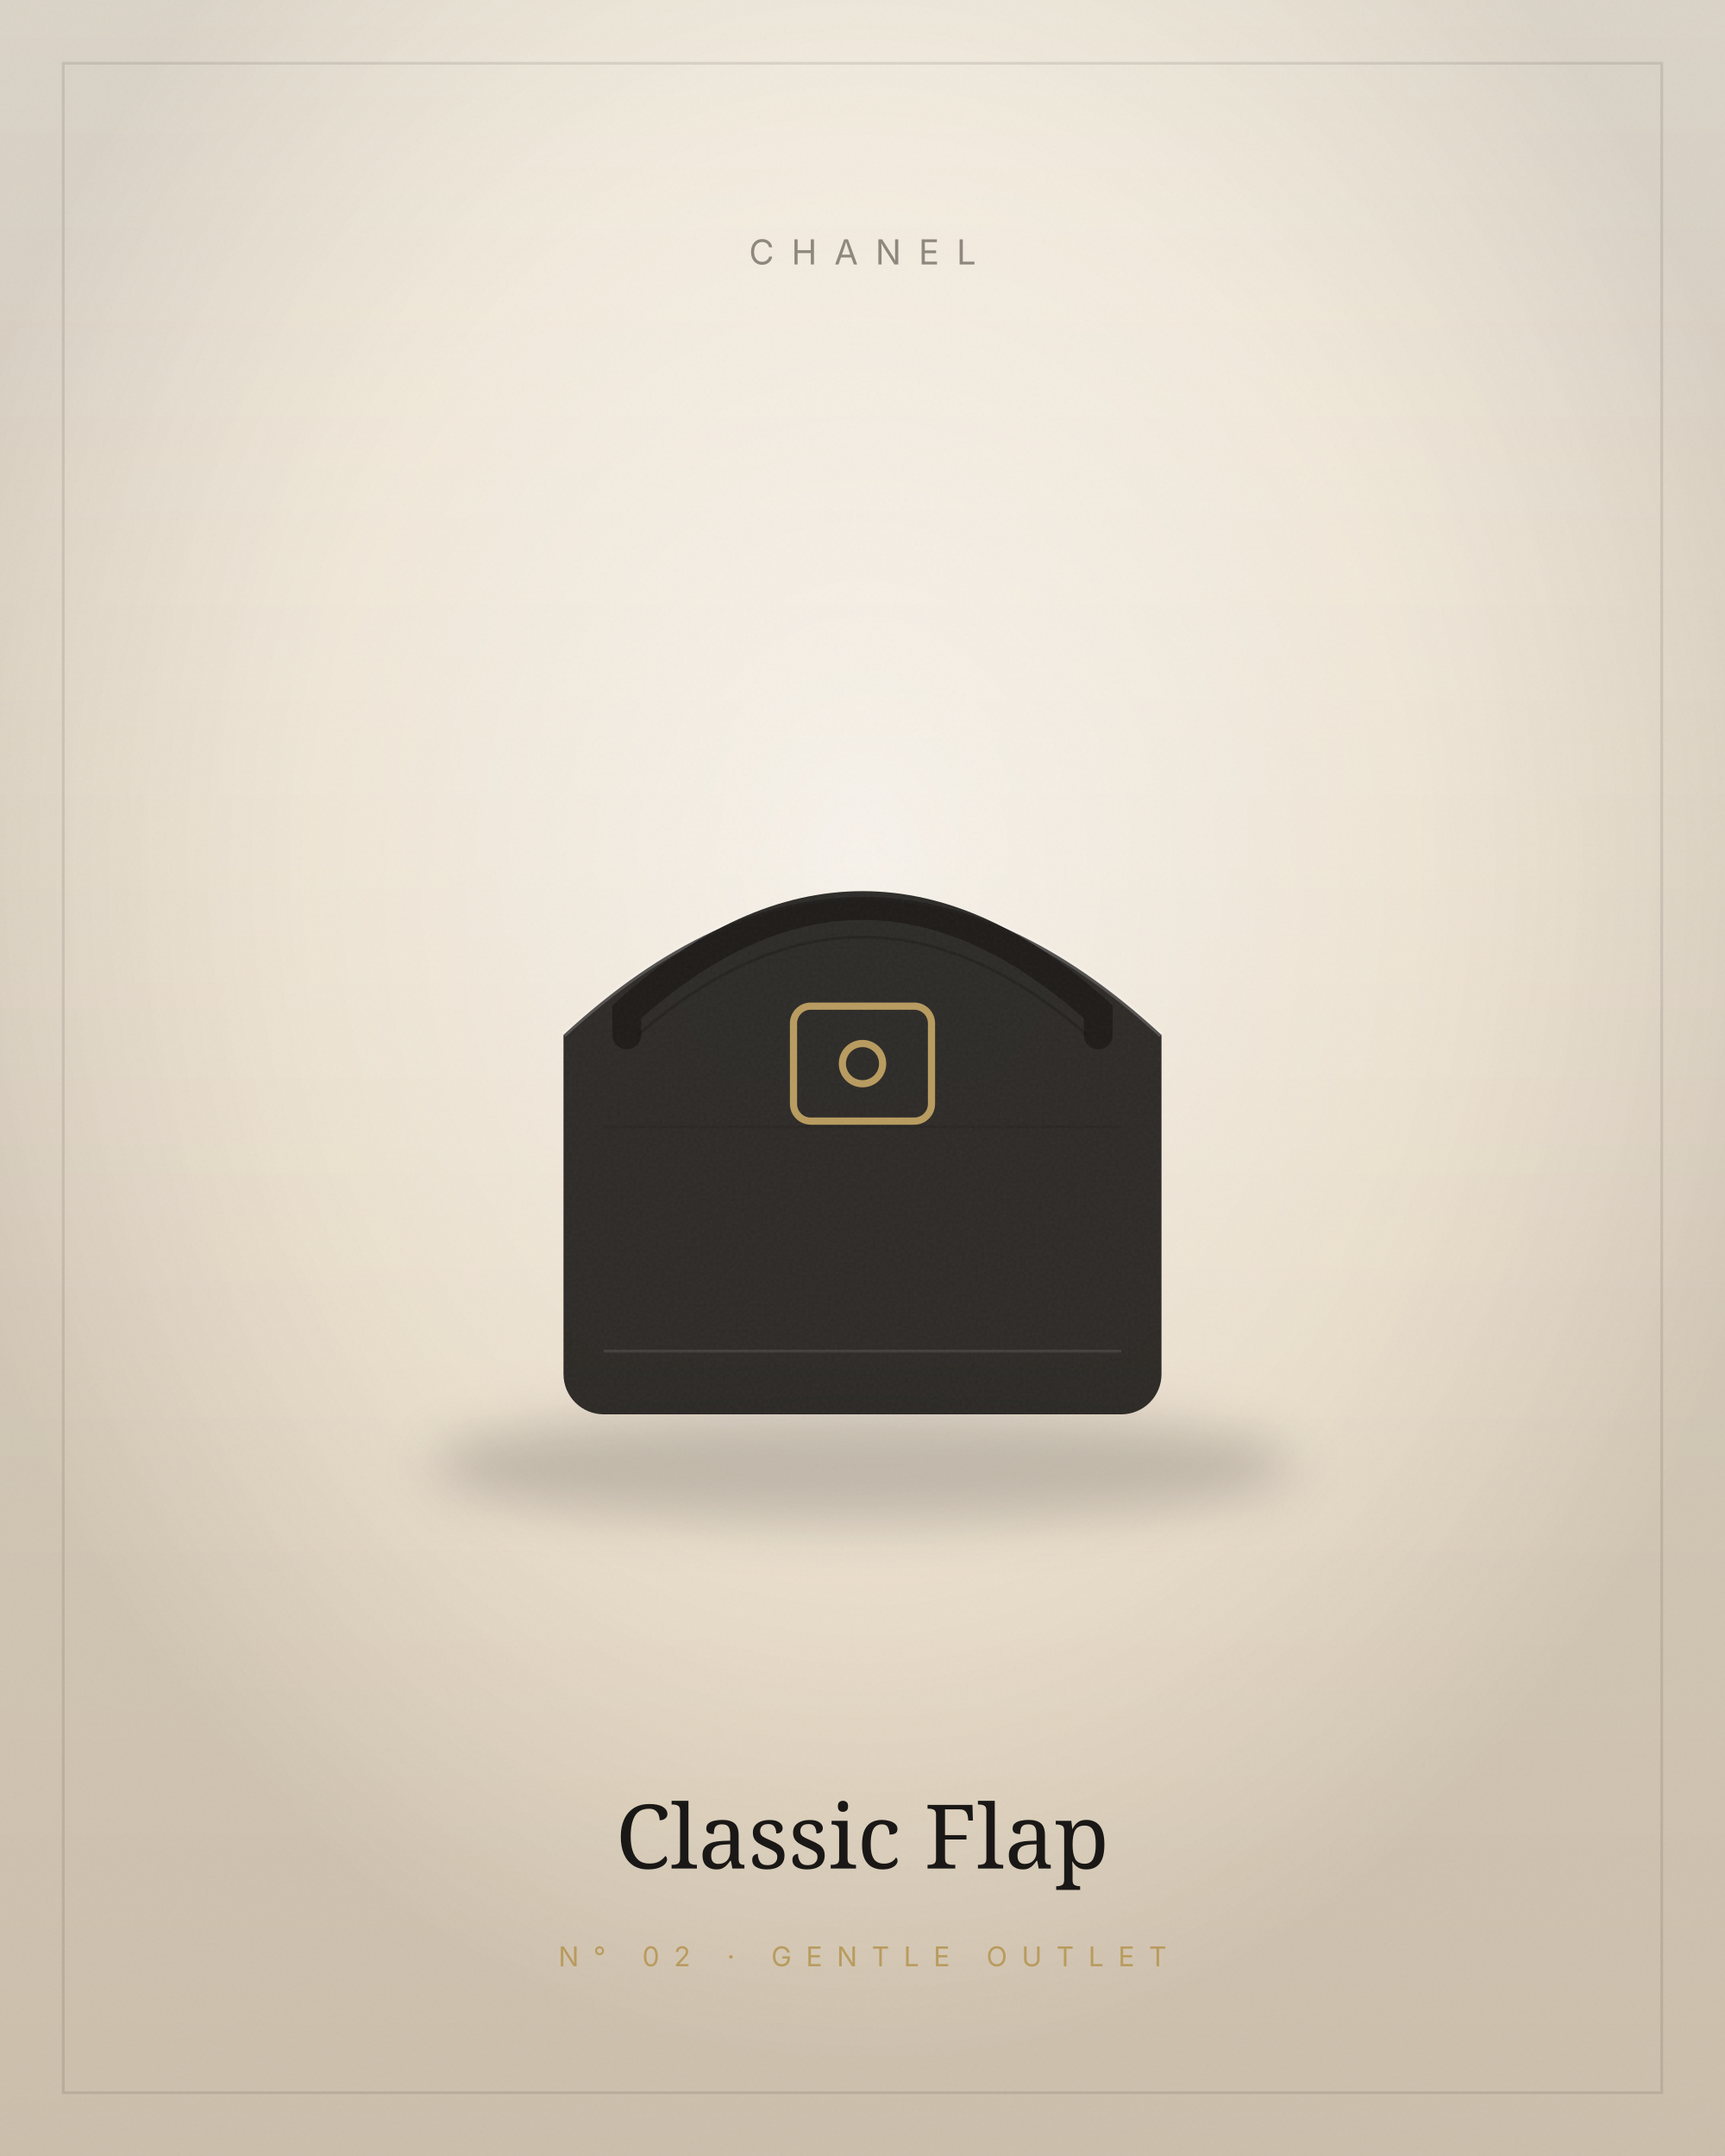
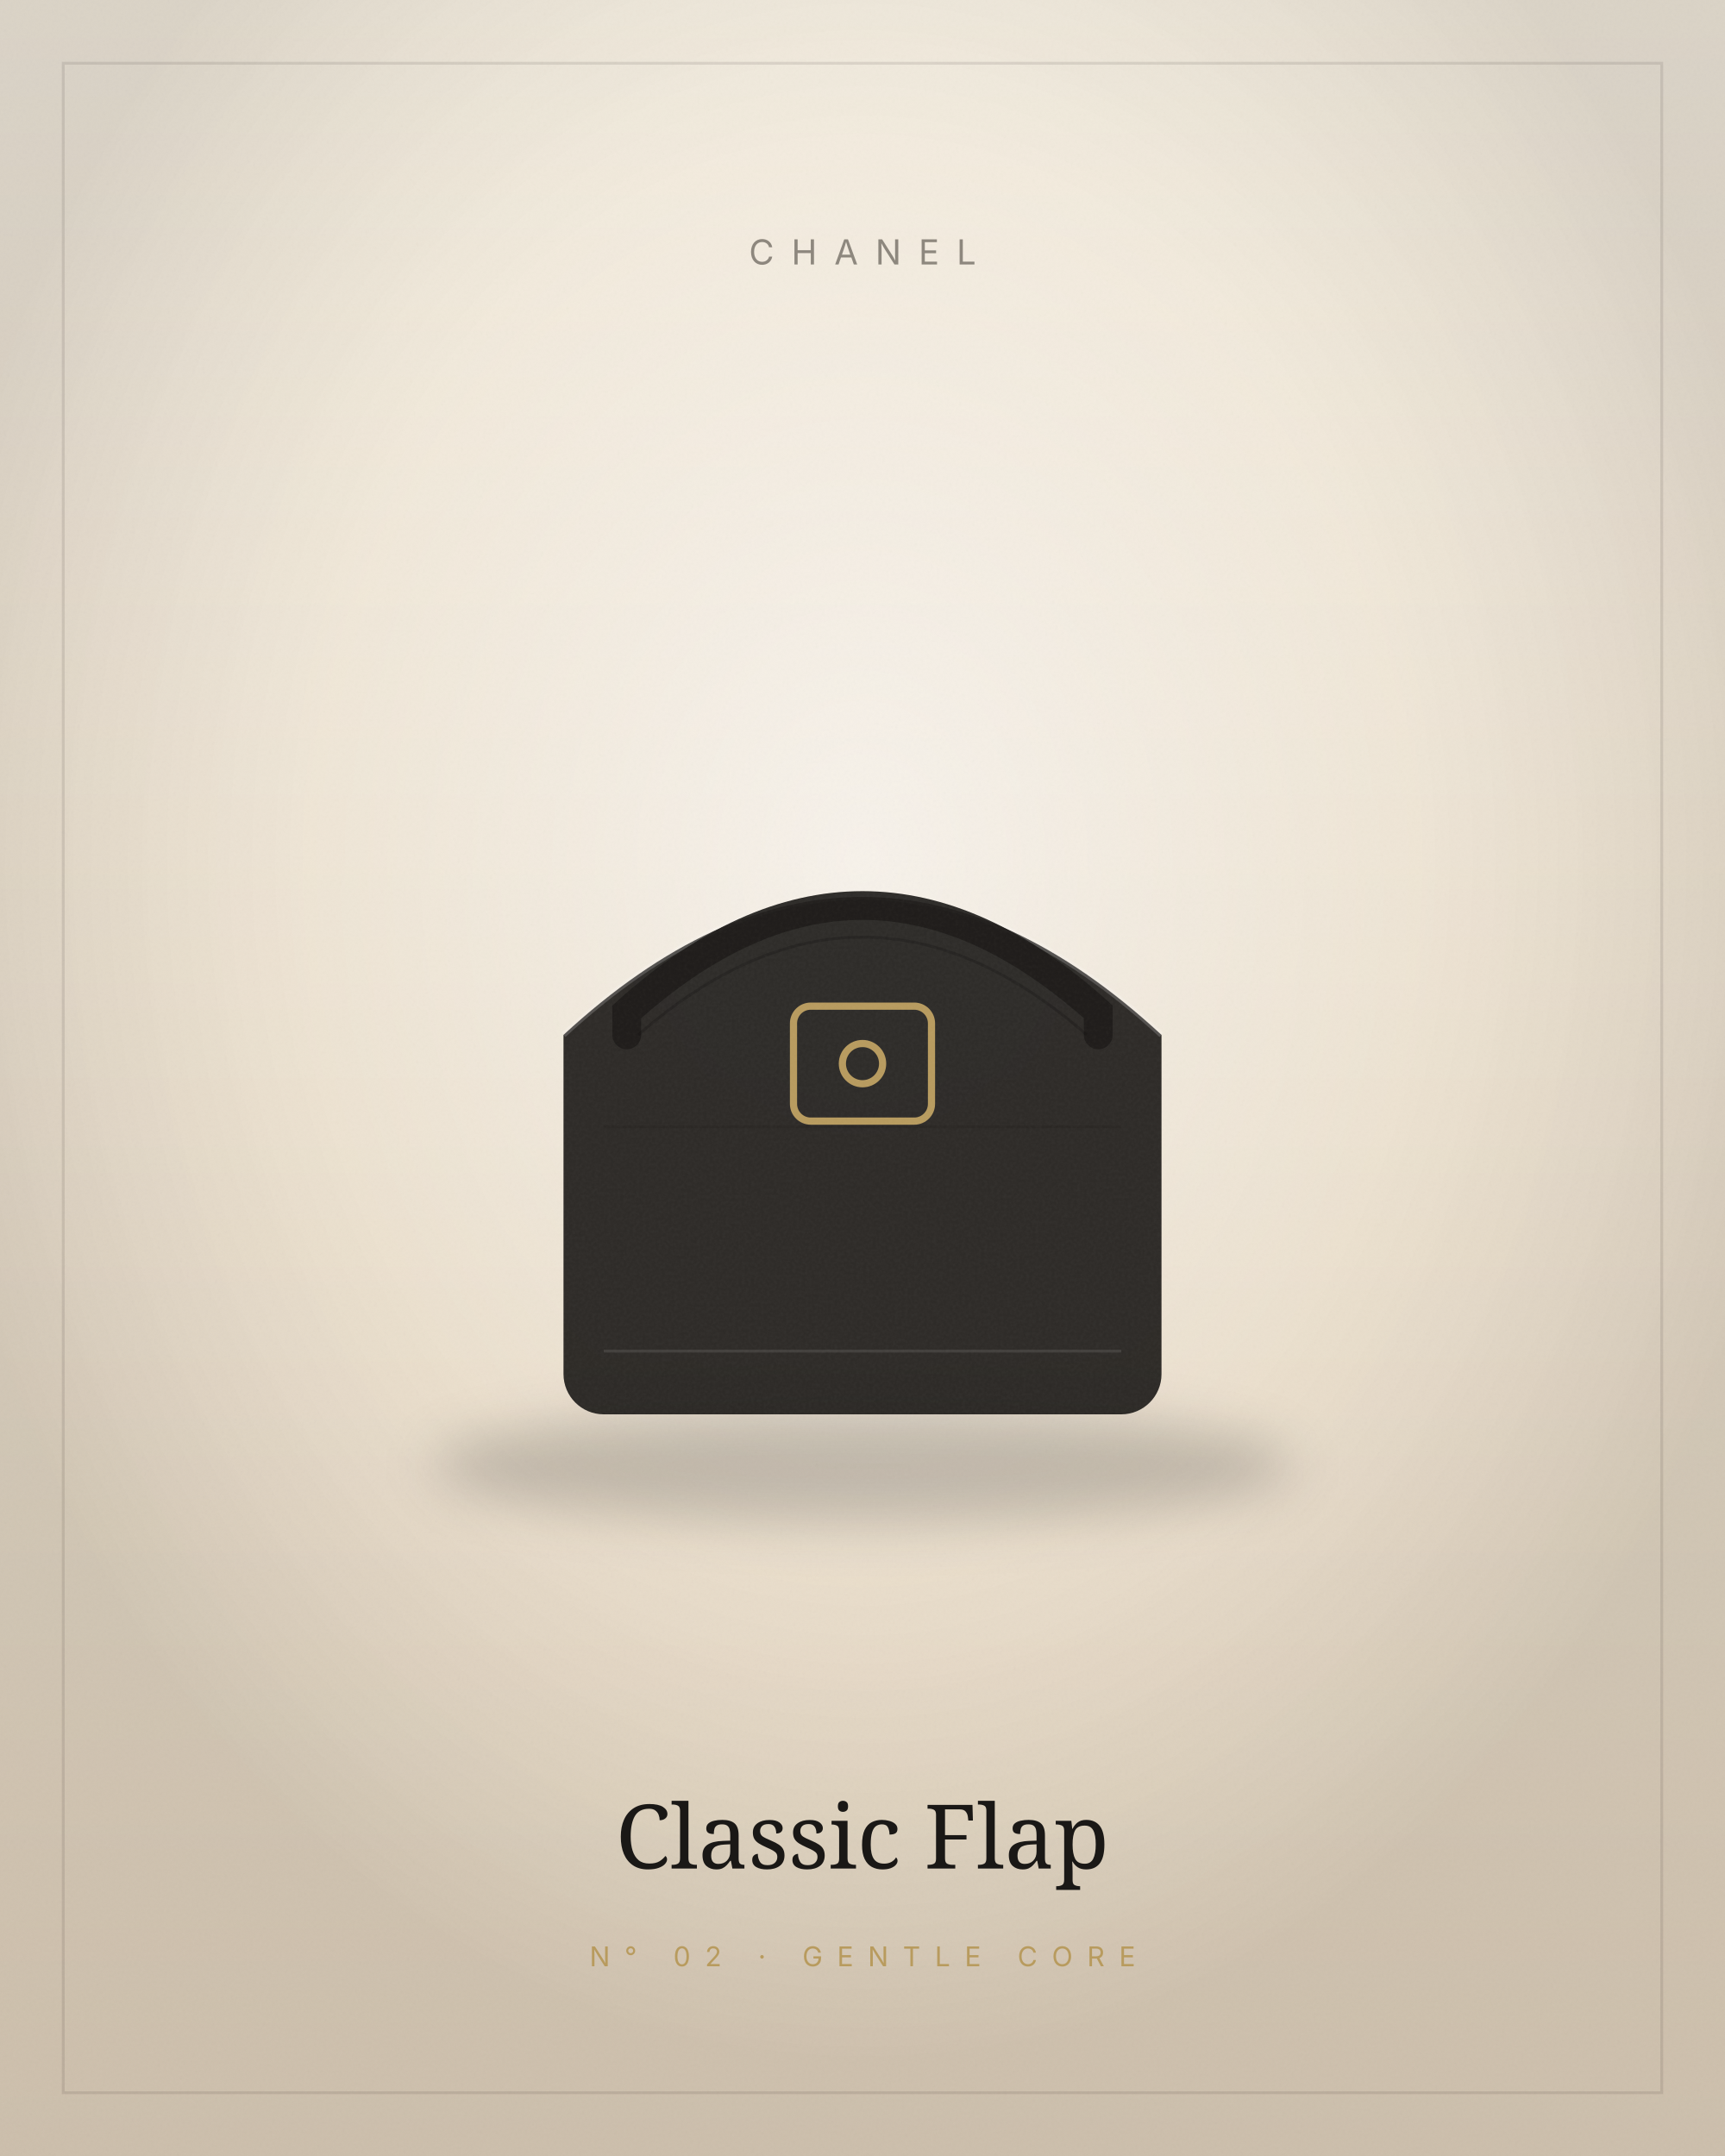
<svg xmlns="http://www.w3.org/2000/svg" width="600" height="750" viewBox="0 0 600 750">
  <defs>
    <linearGradient id="bg" x1="0" y1="0" x2="0" y2="1">
      <stop offset="0" stop-color="#f3ebdd" />
      <stop offset="1" stop-color="#e3d4be" />
    </linearGradient>
    <radialGradient id="spot" cx="50%" cy="40%" r="55%">
      <stop offset="0" stop-color="#ffffff" stop-opacity="0.55" />
      <stop offset="0.6" stop-color="#ffffff" stop-opacity="0.08" />
      <stop offset="1" stop-color="#000000" stop-opacity="0.10" />
    </radialGradient>
    <filter id="soft" x="-50%" y="-50%" width="200%" height="200%">
      <feGaussianBlur stdDeviation="9" />
    </filter>
    <filter id="grain">
      <feTurbulence type="fractalNoise" baseFrequency="0.9" numOctaves="2" stitchTiles="stitch" />
      <feColorMatrix type="saturate" values="0" />
    </filter>
  </defs>
  <rect width="600" height="750" fill="url(#bg)" />
  <rect width="600" height="750" fill="url(#spot)" />
  <g>
    <ellipse cx="300" cy="510" rx="150" ry="20" fill="rgba(20,16,10,0.18)" filter="url(#soft)" />
    <path d="M196 360 q104 -96 208 0 v118 a14 14 0 0 1 -14 14 H210 a14 14 0 0 1 -14 -14 Z" fill="#1c1a18" opacity="0.92" />
    <path d="M196 360 q104 -96 208 0" fill="none" stroke="rgba(255,255,255,0.18)" stroke-width="2" />
    <path d="M218 360 v-8 q82 -74 164 0 v8" fill="none" stroke="#1c1a18" stroke-width="10" stroke-linecap="round" opacity="0.92" />
    <path d="M222 360 q78 -68 156 0" fill="none" stroke="rgba(0,0,0,0.18)" stroke-width="1" />
    <rect x="276" y="350" width="48" height="40" rx="6" fill="none" stroke="#b89b5e" stroke-width="2.5" />
    <circle cx="300" cy="370" r="7" fill="none" stroke="#b89b5e" stroke-width="2.5" />
    <line x1="210" y1="392" x2="390" y2="392" stroke="rgba(0,0,0,0.10)" stroke-width="1" />
    <line x1="210" y1="470" x2="390" y2="470" stroke="rgba(255,255,255,0.10)" stroke-width="1" />
  </g>
  <rect width="600" height="750" filter="url(#grain)" opacity="0.05" />
  <rect x="22" y="22" width="556" height="706" fill="none" stroke="rgba(20,16,10,0.10)" />
  <text x="300" y="92" text-anchor="middle" font-family="Inter, Helvetica, sans-serif" font-size="12" letter-spacing="6" fill="rgba(20,16,10,0.45)">CHANEL</text>
  <text x="300" y="650" text-anchor="middle" font-family="Georgia, 'Cormorant Garamond', serif" font-size="31" fill="#1a1816">Classic Flap</text>
-   <text x="300" y="684" text-anchor="middle" font-family="Inter, Helvetica, sans-serif" font-size="9.5" letter-spacing="5" fill="#b89b5e">N° 02 · GENTLE OUTLET</text>
+   <text x="300" y="684" text-anchor="middle" font-family="Inter, Helvetica, sans-serif" font-size="9.5" letter-spacing="5" fill="#b89b5e">N° 02 · GENTLE CORE</text>
</svg>
